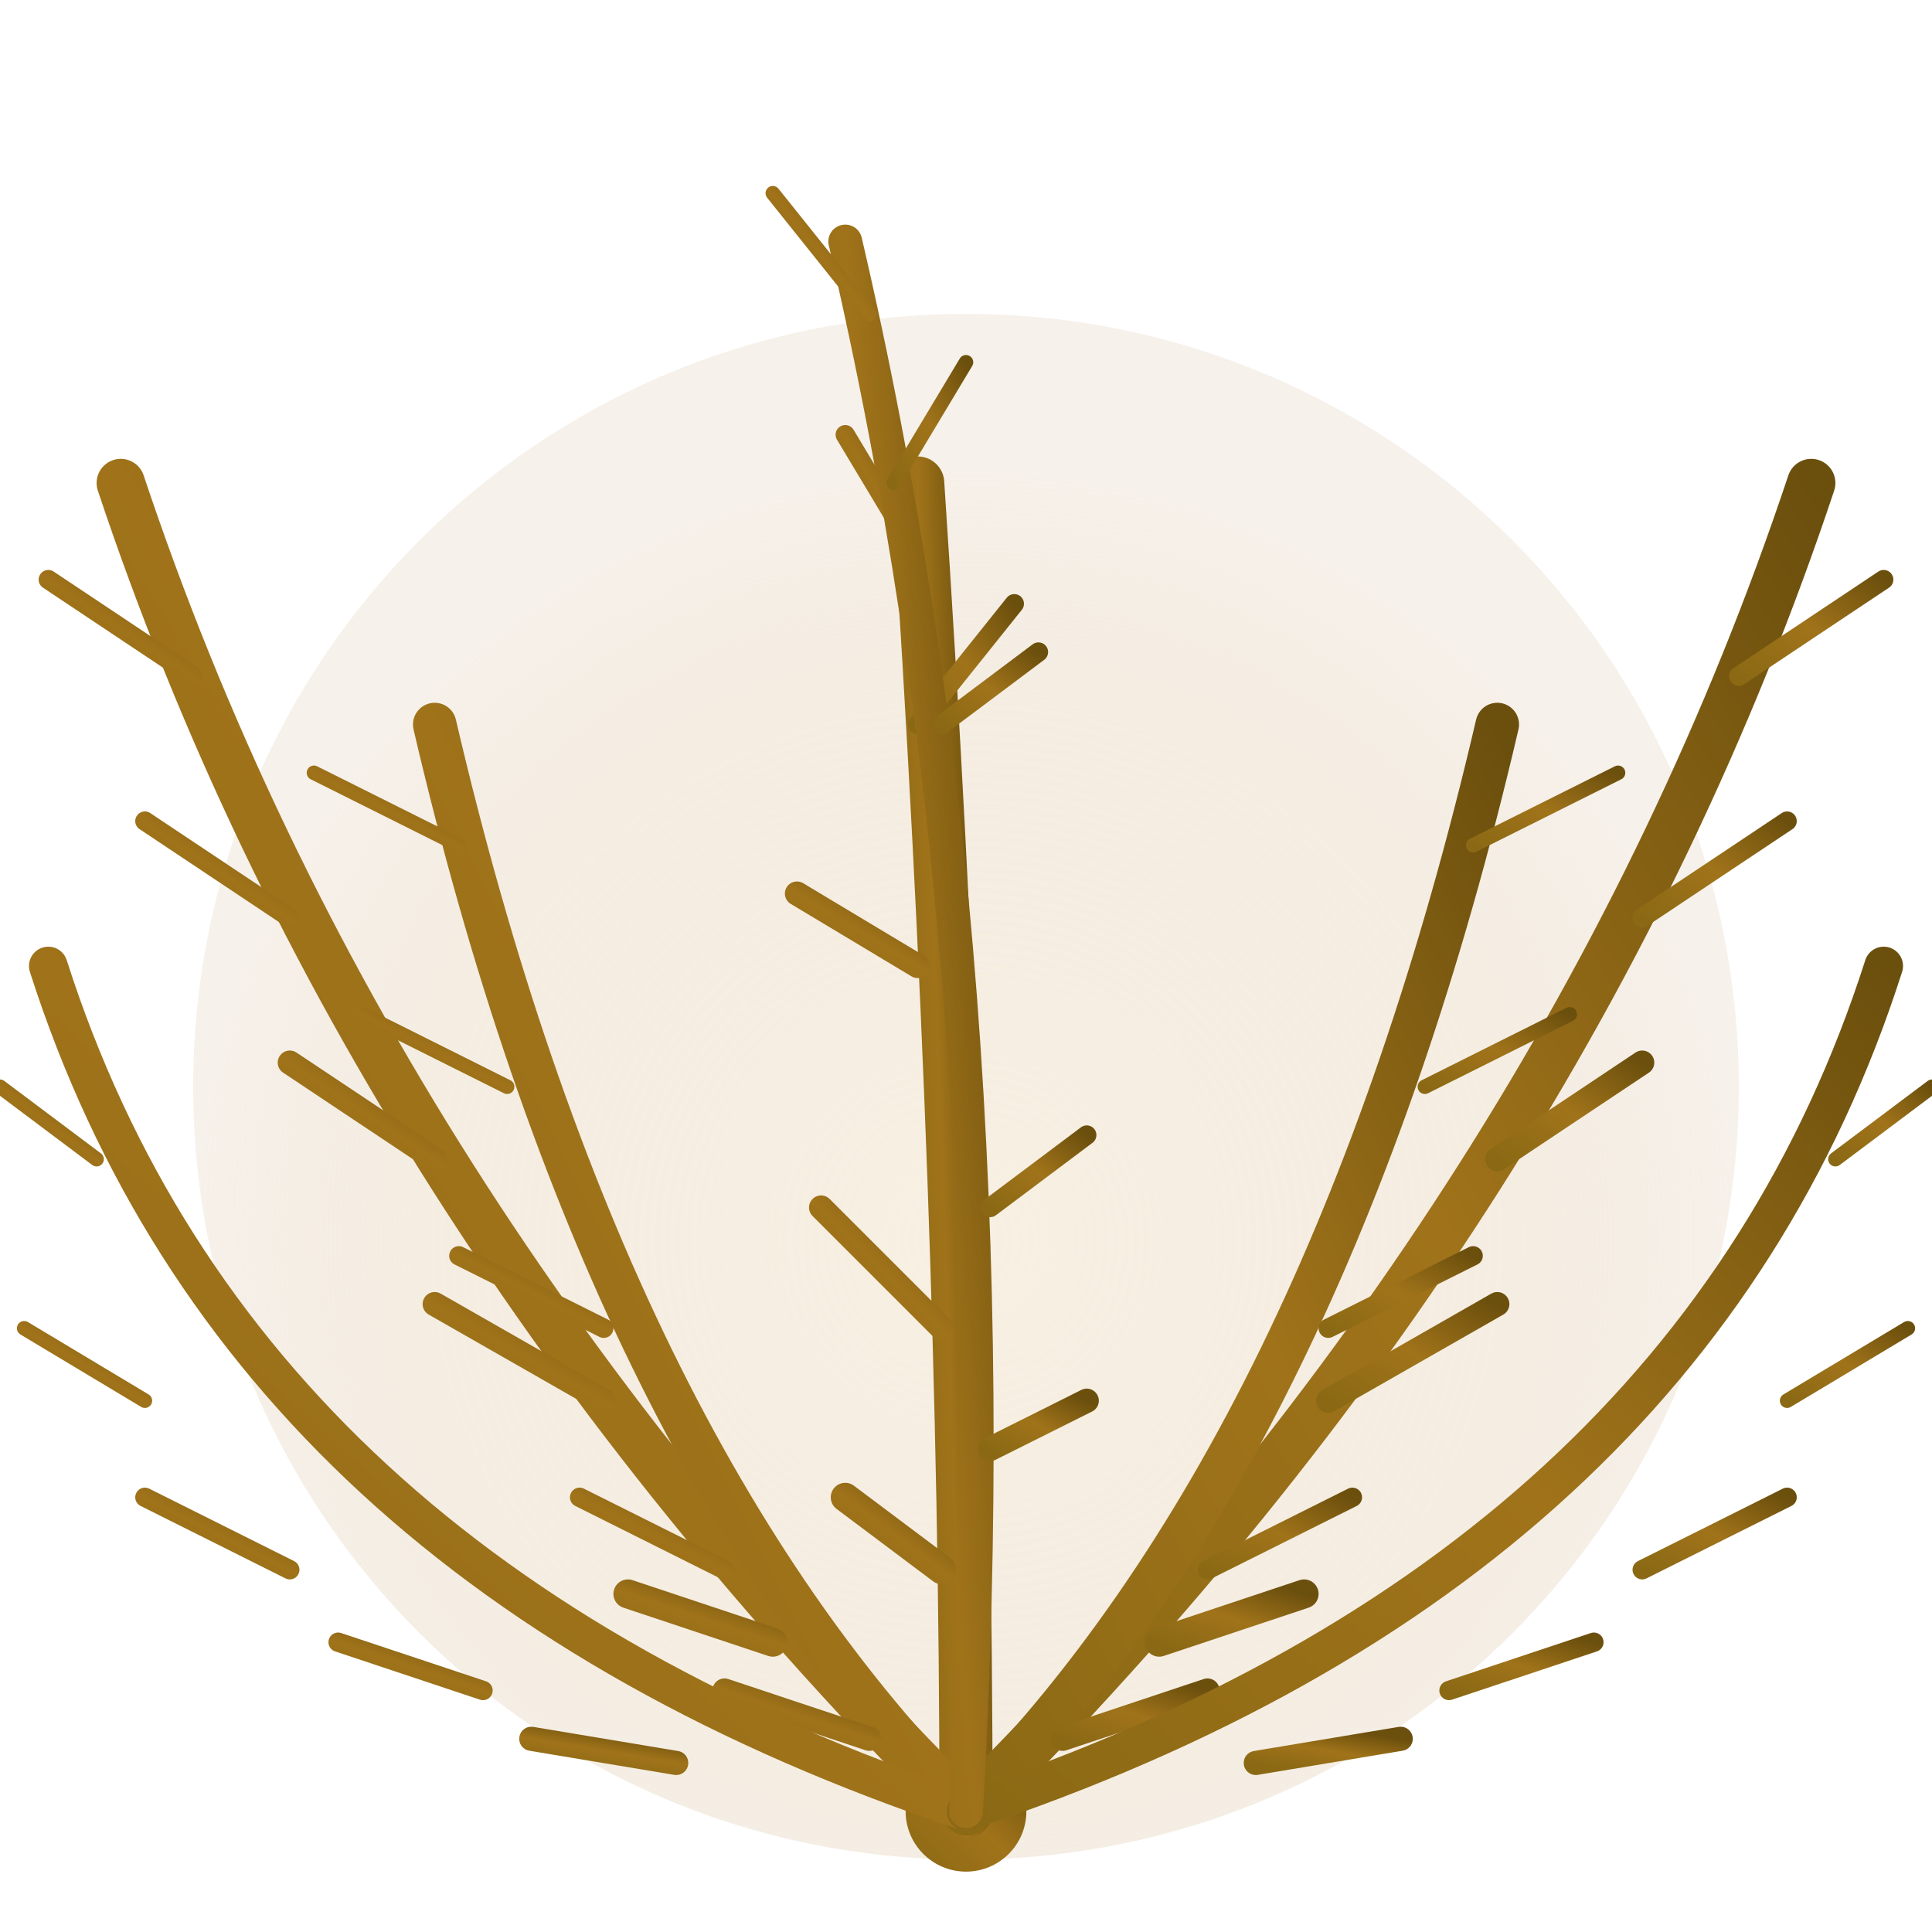
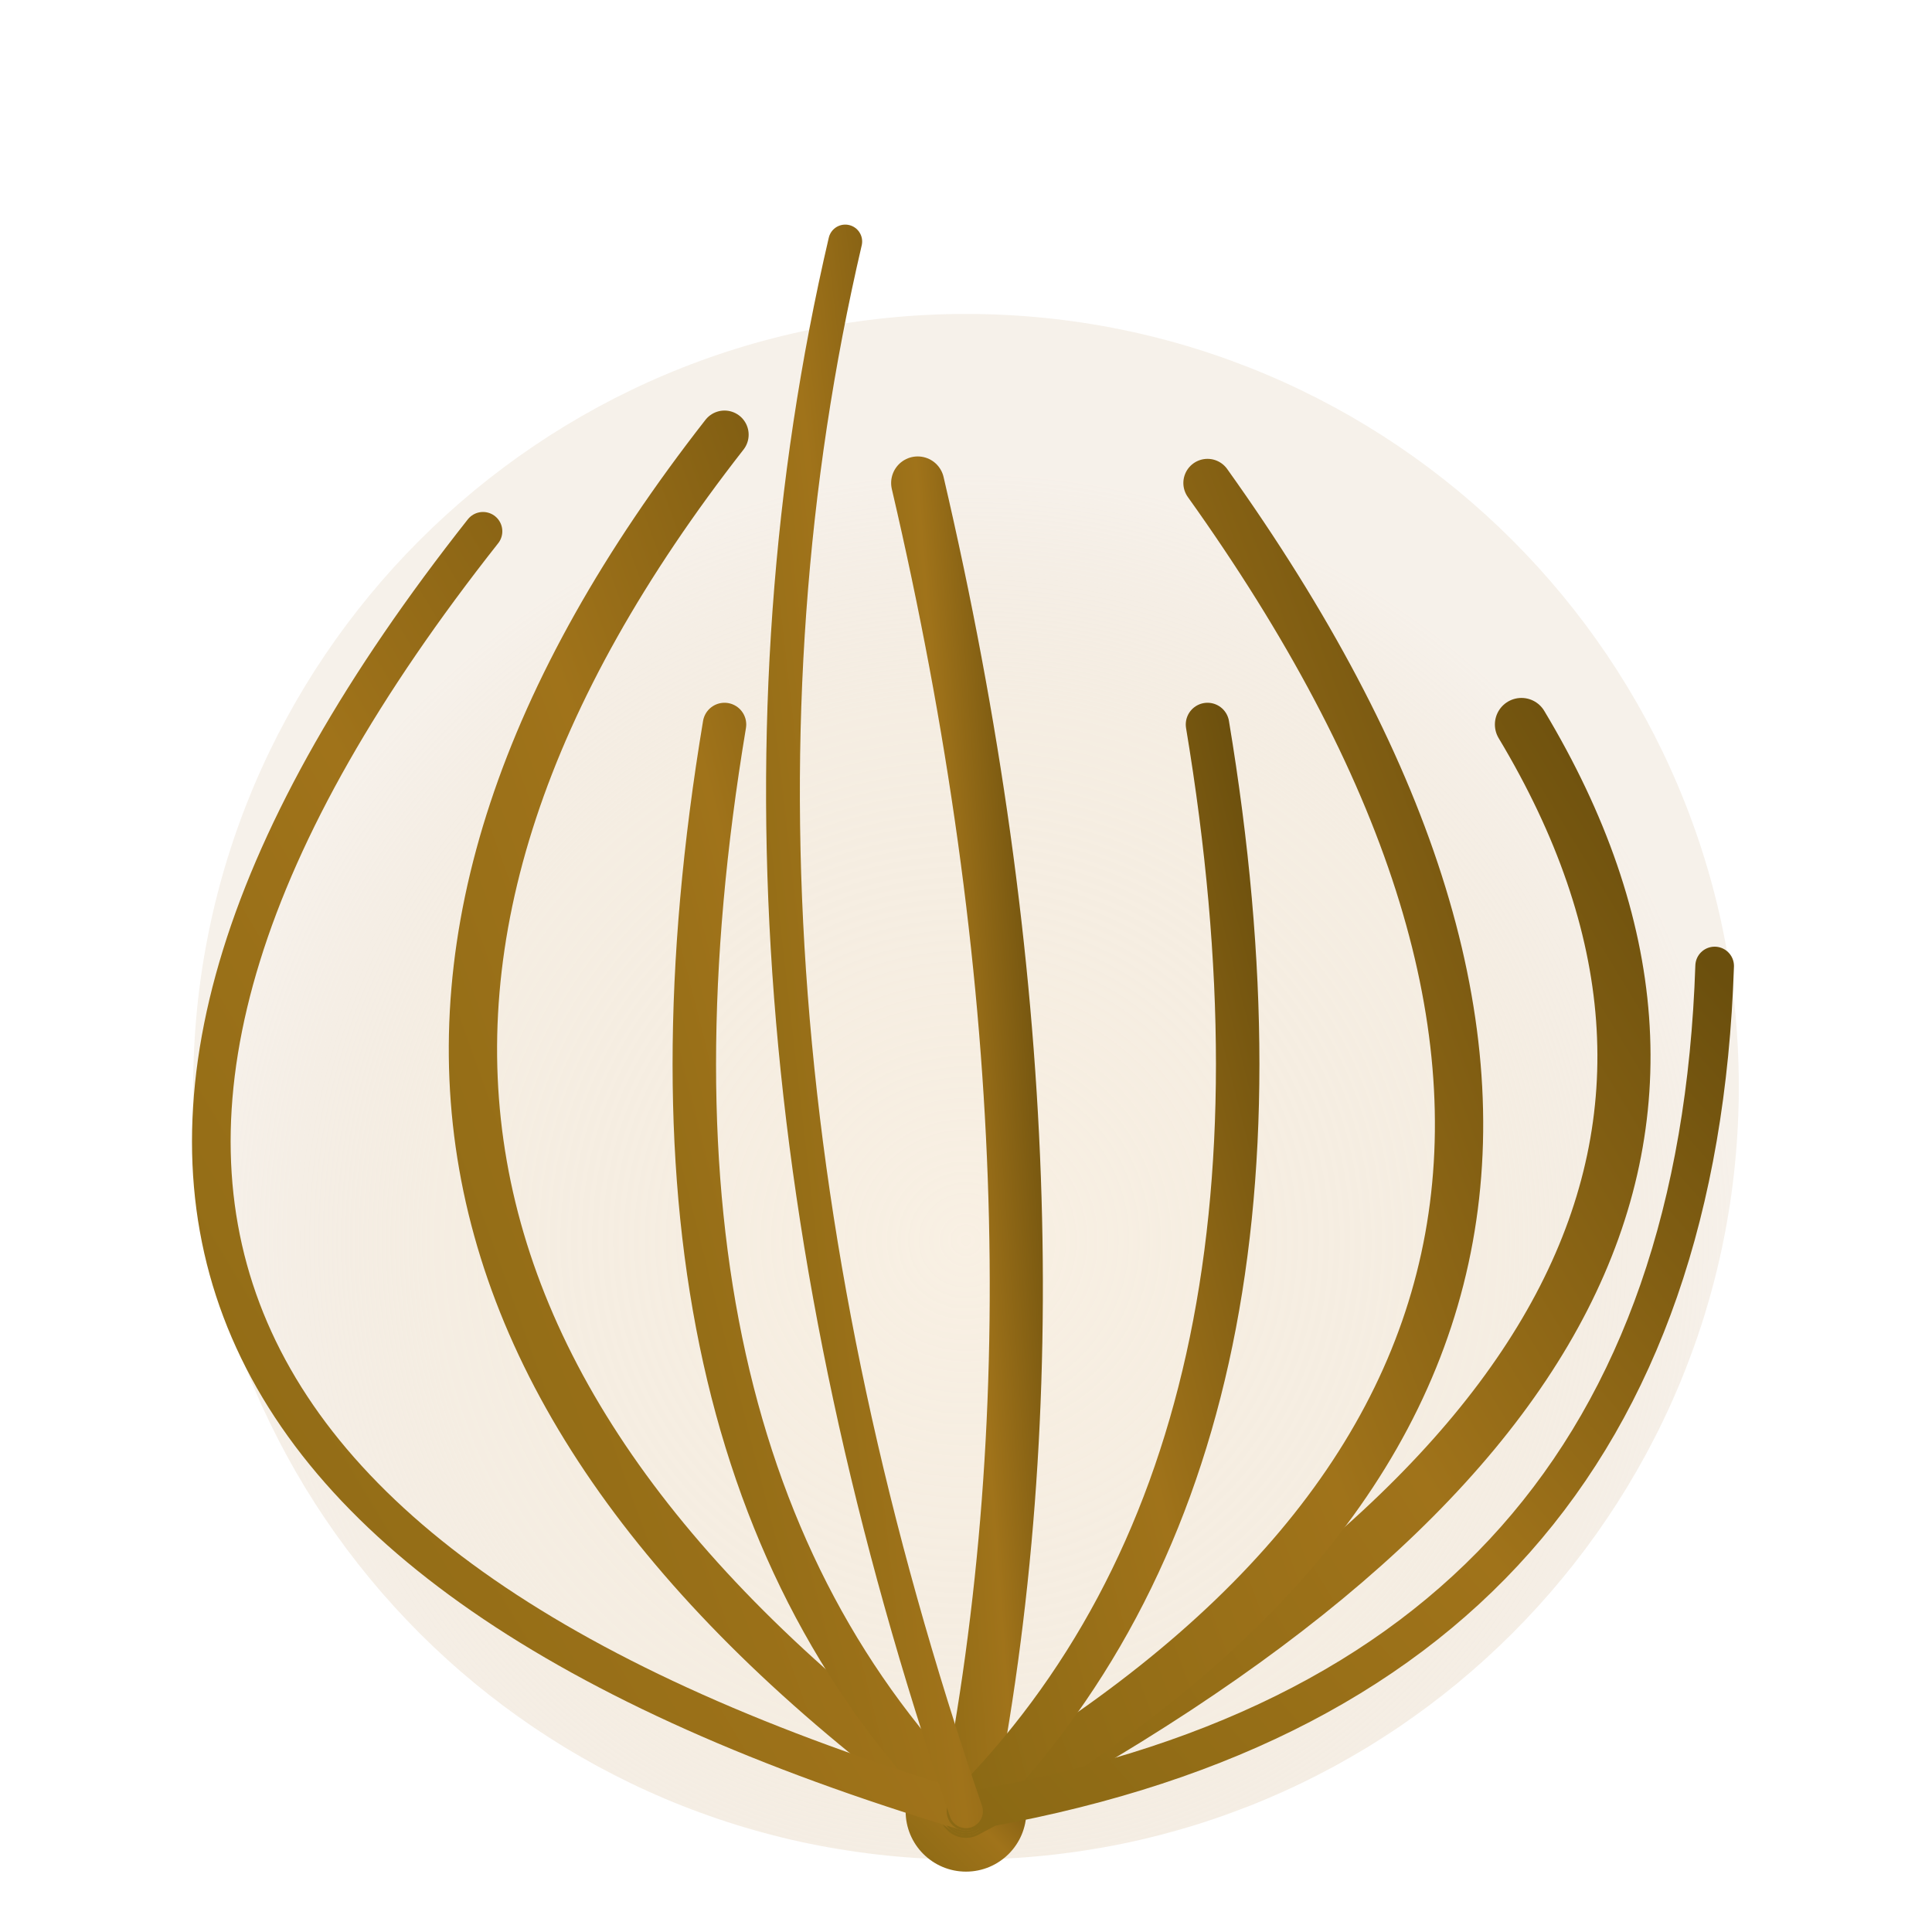
<svg xmlns="http://www.w3.org/2000/svg" width="80" height="80" viewBox="0 0 80 80">
  <defs>
    <radialGradient id="backgroundGrad" cx="50%" cy="60%" r="50%">
      <stop offset="0%" style="stop-color:#f4e6d1;stop-opacity:0.6" />
      <stop offset="70%" style="stop-color:#e6d3b7;stop-opacity:0.4" />
      <stop offset="100%" style="stop-color:#d4b896;stop-opacity:0.2" />
    </radialGradient>
    <linearGradient id="branchGrad" x1="0%" y1="100%" x2="100%" y2="0%">
      <stop offset="0%" style="stop-color:#8b6914;stop-opacity:1" />
      <stop offset="50%" style="stop-color:#a0731a;stop-opacity:1" />
      <stop offset="100%" style="stop-color:#6b4f0d;stop-opacity:1" />
    </linearGradient>
  </defs>
  <circle cx="40" cy="45" r="32" fill="url(#backgroundGrad)" />
  <circle cx="40" cy="75" r="2.5" fill="url(#branchGrad)" />
-   <path d="M 40 75 Q 40 50 38 20" stroke="url(#branchGrad)" stroke-width="2.2" fill="none" stroke-linecap="round" />
-   <line x1="39" y1="65" x2="35" y2="62" stroke="url(#branchGrad)" stroke-width="1.2" stroke-linecap="round" />
-   <line x1="39" y1="55" x2="34" y2="50" stroke="url(#branchGrad)" stroke-width="1" stroke-linecap="round" />
-   <line x1="38" y1="40" x2="33" y2="37" stroke="url(#branchGrad)" stroke-width="1" stroke-linecap="round" />
-   <line x1="38" y1="30" x2="42" y2="25" stroke="url(#branchGrad)" stroke-width="0.8" stroke-linecap="round" />
-   <line x1="38" y1="23" x2="35" y2="18" stroke="url(#branchGrad)" stroke-width="0.8" stroke-linecap="round" />
-   <path d="M 40 75 Q 15 50 5 20" stroke="url(#branchGrad)" stroke-width="2" fill="none" stroke-linecap="round" />
-   <line x1="32" y1="68" x2="26" y2="66" stroke="url(#branchGrad)" stroke-width="1.2" stroke-linecap="round" />
-   <line x1="25" y1="58" x2="18" y2="54" stroke="url(#branchGrad)" stroke-width="1" stroke-linecap="round" />
-   <line x1="18" y1="48" x2="12" y2="44" stroke="url(#branchGrad)" stroke-width="1" stroke-linecap="round" />
-   <line x1="12" y1="38" x2="6" y2="34" stroke="url(#branchGrad)" stroke-width="0.8" stroke-linecap="round" />
-   <line x1="8" y1="28" x2="2" y2="24" stroke="url(#branchGrad)" stroke-width="0.8" stroke-linecap="round" />
-   <path d="M 40 75 Q 65 50 75 20" stroke="url(#branchGrad)" stroke-width="2" fill="none" stroke-linecap="round" />
-   <line x1="48" y1="68" x2="54" y2="66" stroke="url(#branchGrad)" stroke-width="1.2" stroke-linecap="round" />
-   <line x1="55" y1="58" x2="62" y2="54" stroke="url(#branchGrad)" stroke-width="1" stroke-linecap="round" />
-   <line x1="62" y1="48" x2="68" y2="44" stroke="url(#branchGrad)" stroke-width="1" stroke-linecap="round" />
-   <line x1="68" y1="38" x2="74" y2="34" stroke="url(#branchGrad)" stroke-width="0.8" stroke-linecap="round" />
-   <line x1="72" y1="28" x2="78" y2="24" stroke="url(#branchGrad)" stroke-width="0.8" stroke-linecap="round" />
-   <path d="M 40 75 Q 25 60 18 30" stroke="url(#branchGrad)" stroke-width="1.8" fill="none" stroke-linecap="round" />
-   <line x1="36" y1="72" x2="30" y2="70" stroke="url(#branchGrad)" stroke-width="1" stroke-linecap="round" />
-   <line x1="30" y1="65" x2="24" y2="62" stroke="url(#branchGrad)" stroke-width="0.8" stroke-linecap="round" />
-   <line x1="25" y1="55" x2="19" y2="52" stroke="url(#branchGrad)" stroke-width="0.8" stroke-linecap="round" />
-   <line x1="21" y1="45" x2="15" y2="42" stroke="url(#branchGrad)" stroke-width="0.6" stroke-linecap="round" />
-   <line x1="19" y1="35" x2="13" y2="32" stroke="url(#branchGrad)" stroke-width="0.6" stroke-linecap="round" />
-   <path d="M 40 75 Q 55 60 62 30" stroke="url(#branchGrad)" stroke-width="1.8" fill="none" stroke-linecap="round" />
-   <line x1="44" y1="72" x2="50" y2="70" stroke="url(#branchGrad)" stroke-width="1" stroke-linecap="round" />
-   <line x1="50" y1="65" x2="56" y2="62" stroke="url(#branchGrad)" stroke-width="0.8" stroke-linecap="round" />
-   <line x1="55" y1="55" x2="61" y2="52" stroke="url(#branchGrad)" stroke-width="0.8" stroke-linecap="round" />
-   <line x1="59" y1="45" x2="65" y2="42" stroke="url(#branchGrad)" stroke-width="0.6" stroke-linecap="round" />
-   <line x1="61" y1="35" x2="67" y2="32" stroke="url(#branchGrad)" stroke-width="0.6" stroke-linecap="round" />
-   <path d="M 40 75 Q 10 65 2 40" stroke="url(#branchGrad)" stroke-width="1.6" fill="none" stroke-linecap="round" />
-   <line x1="28" y1="73" x2="22" y2="72" stroke="url(#branchGrad)" stroke-width="1" stroke-linecap="round" />
-   <line x1="20" y1="70" x2="14" y2="68" stroke="url(#branchGrad)" stroke-width="0.8" stroke-linecap="round" />
-   <line x1="12" y1="65" x2="6" y2="62" stroke="url(#branchGrad)" stroke-width="0.8" stroke-linecap="round" />
-   <line x1="6" y1="58" x2="1" y2="55" stroke="url(#branchGrad)" stroke-width="0.6" stroke-linecap="round" />
-   <line x1="4" y1="48" x2="0" y2="45" stroke="url(#branchGrad)" stroke-width="0.6" stroke-linecap="round" />
-   <path d="M 40 75 Q 70 65 78 40" stroke="url(#branchGrad)" stroke-width="1.6" fill="none" stroke-linecap="round" />
-   <line x1="52" y1="73" x2="58" y2="72" stroke="url(#branchGrad)" stroke-width="1" stroke-linecap="round" />
-   <line x1="60" y1="70" x2="66" y2="68" stroke="url(#branchGrad)" stroke-width="0.8" stroke-linecap="round" />
-   <line x1="68" y1="65" x2="74" y2="62" stroke="url(#branchGrad)" stroke-width="0.8" stroke-linecap="round" />
-   <line x1="74" y1="58" x2="79" y2="55" stroke="url(#branchGrad)" stroke-width="0.6" stroke-linecap="round" />
-   <line x1="76" y1="48" x2="80" y2="45" stroke="url(#branchGrad)" stroke-width="0.6" stroke-linecap="round" />
-   <path d="M 40 75 Q 42 40 35 10" stroke="url(#branchGrad)" stroke-width="1.4" fill="none" stroke-linecap="round" />
-   <line x1="41" y1="60" x2="45" y2="58" stroke="url(#branchGrad)" stroke-width="1" stroke-linecap="round" />
-   <line x1="41" y1="50" x2="45" y2="47" stroke="url(#branchGrad)" stroke-width="0.8" stroke-linecap="round" />
-   <line x1="39" y1="30" x2="43" y2="27" stroke="url(#branchGrad)" stroke-width="0.8" stroke-linecap="round" />
-   <line x1="37" y1="20" x2="40" y2="15" stroke="url(#branchGrad)" stroke-width="0.6" stroke-linecap="round" />
-   <line x1="36" y1="13" x2="32" y2="8" stroke="url(#branchGrad)" stroke-width="0.6" stroke-linecap="round" />
+   <path d="M 40 75 Q 45 50 38 20" stroke="url(#branchGrad)" stroke-width="2.2" fill="none" stroke-linecap="round" />
+   <path d="M 40 75 Q 78 55 63 30" stroke="url(#branchGrad)" stroke-width="2.2" fill="none" stroke-linecap="round" />
+   <path d="M 40 75 Q 5 50 30 18" stroke="url(#branchGrad)" stroke-width="2" fill="none" stroke-linecap="round" />
+   <path d="M 40 75 Q 75 55 50 20" stroke="url(#branchGrad)" stroke-width="2" fill="none" stroke-linecap="round" />
+   <path d="M 40 75 Q 25 60 30 30" stroke="url(#branchGrad)" stroke-width="1.8" fill="none" stroke-linecap="round" />
+   <path d="M 40 75 Q 55 60 50 30" stroke="url(#branchGrad)" stroke-width="1.8" fill="none" stroke-linecap="round" />
+   <path d="M 40 75 Q -10 60 20 22" stroke="url(#branchGrad)" stroke-width="1.6" fill="none" stroke-linecap="round" />
+   <path d="M 40 75 Q 70 70 71 40" stroke="url(#branchGrad)" stroke-width="1.6" fill="none" stroke-linecap="round" />
+   <path d="M 40 75 Q 28 40 35 10" stroke="url(#branchGrad)" stroke-width="1.4" fill="none" stroke-linecap="round" />
</svg>
